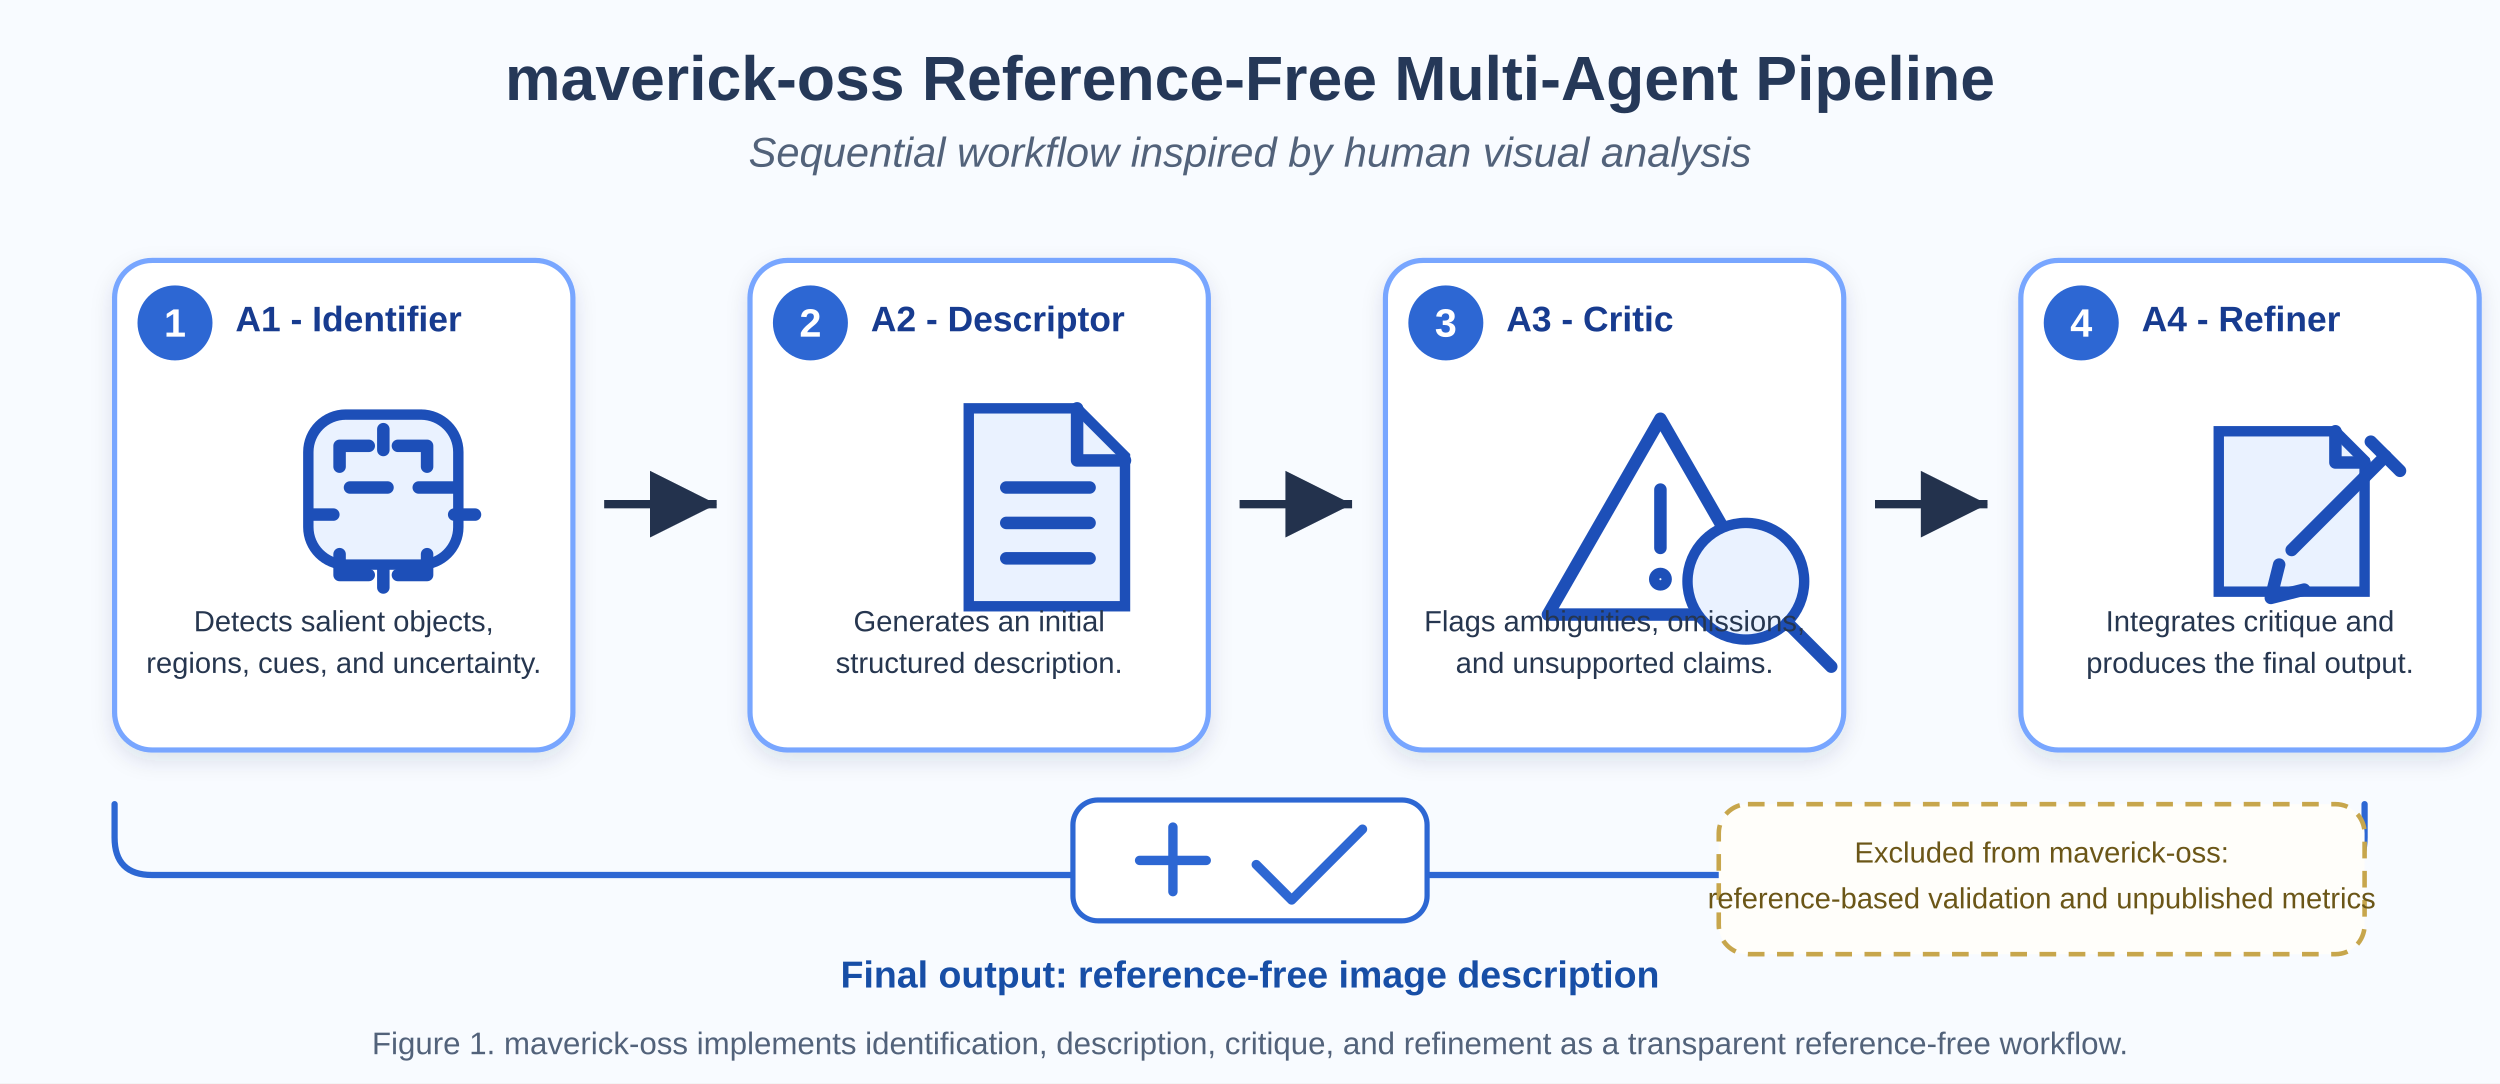
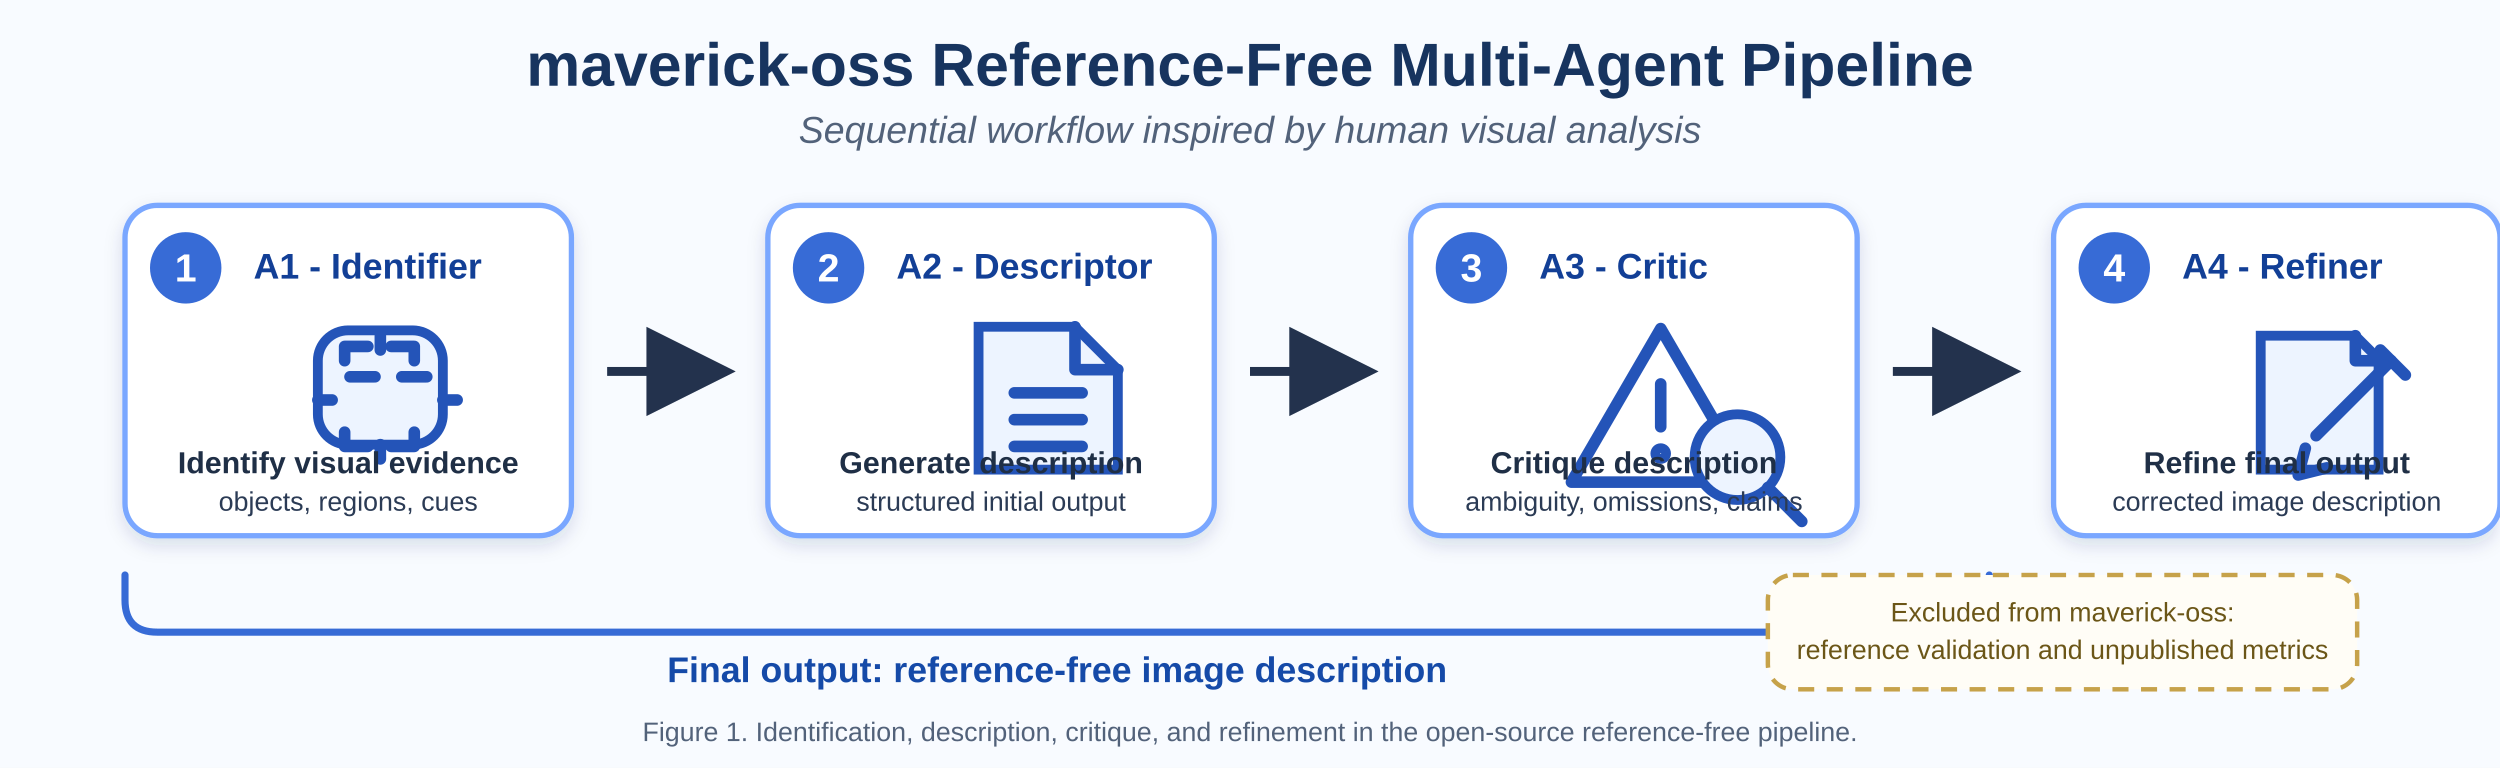
- <svg xmlns="http://www.w3.org/2000/svg" width="1200" height="520" viewBox="0 0 1200 520" role="img" aria-labelledby="title desc">
+ <svg xmlns="http://www.w3.org/2000/svg" width="1400" height="430" viewBox="0 0 1400 430" role="img" aria-labelledby="title desc">
  <defs>
-     <marker id="arrow" markerWidth="12" markerHeight="12" refX="10" refY="6" orient="auto" markerUnits="strokeWidth">
-       <path d="M2,2 L10,6 L2,10 Z" fill="#23324d" />
+     <marker id="arrow" markerWidth="14" markerHeight="14" refX="11" refY="7" orient="auto" markerUnits="strokeWidth">
+       <path d="M2,2 L12,7 L2,12 Z" fill="#23324d" />
    </marker>
-     <marker id="arrow-blue" markerWidth="12" markerHeight="12" refX="10" refY="6" orient="auto" markerUnits="strokeWidth">
-       <path d="M2,2 L10,6 L2,10 Z" fill="#2d67d3" />
-     </marker>
-     <filter id="shadow" x="-10%" y="-10%" width="120%" height="130%">
-       <feDropShadow dx="0" dy="4" stdDeviation="5" flood-color="#1d3158" flood-opacity="0.12" />
+     <filter id="shadow" x="-8%" y="-8%" width="116%" height="124%">
+       <feDropShadow dx="0" dy="4" stdDeviation="5" flood-color="#18315d" flood-opacity="0.14" />
    </filter>
    <style>
-       .background { fill: #f8fbff; }
-       .title { fill: #253858; font: 700 30px Arial, Helvetica, sans-serif; }
-       .subtitle { fill: #52627a; font: italic 20px Arial, Helvetica, sans-serif; }
-       .card { fill: #ffffff; stroke: #78a6ff; stroke-width: 2.5; filter: url(#shadow); }
-       .agent-badge { fill: #2d67d3; }
-       .badge-text { fill: #ffffff; font: 700 19px Arial, Helvetica, sans-serif; text-anchor: middle; dominant-baseline: central; }
-       .agent-title { fill: #173b8f; font: 700 17px Arial, Helvetica, sans-serif; }
-       .agent-role { fill: #24344f; font: 700 16px Arial, Helvetica, sans-serif; }
-       .agent-desc { fill: #26364f; font: 14px Arial, Helvetica, sans-serif; text-anchor: middle; }
-       .icon { fill: none; stroke: #1d4fb8; stroke-width: 6; stroke-linecap: round; stroke-linejoin: round; }
-       .icon-fill { fill: #eaf2ff; stroke: #1d4fb8; stroke-width: 5; }
-       .arrow { stroke: #23324d; stroke-width: 4; fill: none; marker-end: url(#arrow); }
-       .bracket { stroke: #2d67d3; stroke-width: 3; fill: none; stroke-linecap: round; }
-       .output-title { fill: #174ea6; font: 700 18px Arial, Helvetica, sans-serif; text-anchor: middle; }
-       .output-box { fill: #ffffff; stroke: #2d67d3; stroke-width: 2.5; }
-       .output-icon { fill: none; stroke: #2d67d3; stroke-width: 4.5; stroke-linecap: round; stroke-linejoin: round; }
-       .excluded { fill: #fffefa; stroke: #c7a64c; stroke-width: 2.2; stroke-dasharray: 8 6; }
-       .excluded-text { fill: #6b5617; font: 14px Arial, Helvetica, sans-serif; text-anchor: middle; }
+       .bg { fill: #f8fbff; }
+       .title { fill: #17345f; font: 700 34px Arial, Helvetica, sans-serif; text-anchor: middle; }
+       .subtitle { fill: #52627a; font: italic 21px Arial, Helvetica, sans-serif; text-anchor: middle; }
+       .card { fill: #ffffff; stroke: #7aa7ff; stroke-width: 3; filter: url(#shadow); }
+       .badge { fill: #376bd6; }
+       .badge-text { fill: #ffffff; font: 700 22px Arial, Helvetica, sans-serif; text-anchor: middle; dominant-baseline: central; }
+       .agent { fill: #123f96; font: 700 20px Arial, Helvetica, sans-serif; }
+       .role { fill: #1f2f46; font: 700 17px Arial, Helvetica, sans-serif; text-anchor: middle; }
+       .body { fill: #2b3b55; font: 15px Arial, Helvetica, sans-serif; text-anchor: middle; }
+       .icon { fill: none; stroke: #2454b8; stroke-width: 6.5; stroke-linecap: round; stroke-linejoin: round; }
+       .icon-fill { fill: #edf4ff; stroke: #2454b8; stroke-width: 5.5; }
+       .arrow { stroke: #23324d; stroke-width: 5; fill: none; marker-end: url(#arrow); }
+       .bracket { stroke: #376bd6; stroke-width: 4; fill: none; stroke-linecap: round; }
+       .output { fill: #154aa8; font: 700 20px Arial, Helvetica, sans-serif; text-anchor: middle; }
+       .excluded { fill: #fffdf6; stroke: #c6a24a; stroke-width: 2.5; stroke-dasharray: 9 7; }
+       .excluded-text { fill: #6b5617; font: 15px Arial, Helvetica, sans-serif; text-anchor: middle; }
      .caption { fill: #52627a; font: 15px Arial, Helvetica, sans-serif; text-anchor: middle; }
    </style>
  </defs>
-   <rect class="background" width="1200" height="520" />
-   <text class="title" x="600" y="48" text-anchor="middle">maverick-oss Reference-Free Multi-Agent Pipeline</text>
-   <text class="subtitle" x="600" y="80" text-anchor="middle">Sequential workflow inspired by human visual analysis</text>
-   <g transform="translate(55 125)">
-     <rect class="card" x="0" y="0" width="220" height="235" rx="18" />
-     <circle class="agent-badge" cx="29" cy="30" r="18" />
-     <text class="badge-text" x="29" y="30">1</text>
-     <text class="agent-title" x="58" y="34">A1 - Identifier</text>
-     <g transform="translate(73 64)">
-       <rect class="icon-fill" x="20" y="10" width="72" height="72" rx="18" />
-       <path class="icon" d="M40 45 h18 M73 45 h18 M56 27 v-10 M56 83 v10 M32 58 h-10 M90 58 h10" />
-       <path class="icon" d="M35 35 v-10 h14 M77 35 v-10 h-14 M35 77 v10 h14 M77 77 v10 h-14" />
+   <rect class="bg" width="1400" height="430" />
+   <text class="title" x="700" y="48">maverick-oss Reference-Free Multi-Agent Pipeline</text>
+   <text class="subtitle" x="700" y="80">Sequential workflow inspired by human visual analysis</text>
+   <g transform="translate(70 115)">
+     <rect class="card" x="0" y="0" width="250" height="185" rx="18" />
+     <circle class="badge" cx="34" cy="35" r="20" />
+     <text class="badge-text" x="34" y="35">1</text>
+     <text class="agent" x="72" y="41">A1 - Identifier</text>
+     <g transform="translate(92 62)">
+       <rect class="icon-fill" x="16" y="8" width="70" height="64" rx="17" />
+       <path class="icon" d="M34 34 h14 M63 34 h14 M51 19 v-8 M51 72 v8 M24 47 h-8 M86 47 h8" />
+       <path class="icon" d="M31 25 v-8 h13 M70 25 v-8 h-13 M31 65 v8 h13 M70 65 v8 h-13" />
    </g>
-     <text class="agent-desc" x="110" y="178">Detects salient objects,</text>
-     <text class="agent-desc" x="110" y="198">regions, cues, and uncertainty.</text>
+     <text class="role" x="125" y="150">Identify visual evidence</text>
+     <text class="body" x="125" y="171">objects, regions, cues</text>
  </g>
-   <path class="arrow" d="M290 242 H344" />
-   <g transform="translate(360 125)">
-     <rect class="card" x="0" y="0" width="220" height="235" rx="18" />
-     <circle class="agent-badge" cx="29" cy="30" r="18" />
-     <text class="badge-text" x="29" y="30">2</text>
-     <text class="agent-title" x="58" y="34">A2 - Descriptor</text>
-     <g transform="translate(75 66)">
-       <path class="icon-fill" d="M30 5 H82 L105 28 V100 H30 Z" />
-       <path class="icon" d="M82 5 V30 H105" />
-       <path class="icon" d="M48 43 H88 M48 60 H88 M48 77 H88" />
+   <path class="arrow" d="M340 208 H407" />
+   <g transform="translate(430 115)">
+     <rect class="card" x="0" y="0" width="250" height="185" rx="18" />
+     <circle class="badge" cx="34" cy="35" r="20" />
+     <text class="badge-text" x="34" y="35">2</text>
+     <text class="agent" x="72" y="41">A2 - Descriptor</text>
+     <g transform="translate(96 62)">
+       <path class="icon-fill" d="M22 6 H76 L100 30 V86 H22 Z" />
+       <path class="icon" d="M76 6 V30 H100" />
+       <path class="icon" d="M42 43 H80 M42 58 H80 M42 73 H80" />
    </g>
-     <text class="agent-desc" x="110" y="178">Generates an initial</text>
-     <text class="agent-desc" x="110" y="198">structured description.</text>
+     <text class="role" x="125" y="150">Generate description</text>
+     <text class="body" x="125" y="171">structured initial output</text>
  </g>
-   <path class="arrow" d="M595 242 H649" />
-   <g transform="translate(665 125)">
-     <rect class="card" x="0" y="0" width="220" height="235" rx="18" />
-     <circle class="agent-badge" cx="29" cy="30" r="18" />
-     <text class="badge-text" x="29" y="30">3</text>
-     <text class="agent-title" x="58" y="34">A3 - Critic</text>
-     <g transform="translate(70 62)">
-       <path class="icon" d="M62 14 L116 108 H8 Z" />
-       <path class="icon" d="M62 48 V76" />
-       <circle class="icon-fill" cx="62" cy="91" r="3" />
-       <circle class="icon-fill" cx="103" cy="92" r="28" />
-       <path class="icon" d="M123 112 L144 133" />
+   <path class="arrow" d="M700 208 H767" />
+   <g transform="translate(790 115)">
+     <rect class="card" x="0" y="0" width="250" height="185" rx="18" />
+     <circle class="badge" cx="34" cy="35" r="20" />
+     <text class="badge-text" x="34" y="35">3</text>
+     <text class="agent" x="72" y="41">A3 - Critic</text>
+     <g transform="translate(82 57)">
+       <path class="icon" d="M58 12 L108 98 H8 Z" />
+       <path class="icon" d="M58 43 V67" />
+       <circle class="icon-fill" cx="58" cy="82" r="3" />
+       <circle class="icon-fill" cx="101" cy="84" r="24" />
+       <path class="icon" d="M118 101 L137 120" />
    </g>
-     <text class="agent-desc" x="110" y="178">Flags ambiguities, omissions,</text>
-     <text class="agent-desc" x="110" y="198">and unsupported claims.</text>
+     <text class="role" x="125" y="150">Critique description</text>
+     <text class="body" x="125" y="171">ambiguity, omissions, claims</text>
  </g>
-   <path class="arrow" d="M900 242 H954" />
-   <g transform="translate(970 125)">
-     <rect class="card" x="0" y="0" width="220" height="235" rx="18" />
-     <circle class="agent-badge" cx="29" cy="30" r="18" />
-     <text class="badge-text" x="29" y="30">4</text>
-     <text class="agent-title" x="58" y="34">A4 - Refiner</text>
-     <g transform="translate(73 64)">
-       <path class="icon-fill" d="M22 95 H92 V32 L78 18 H22 Z" />
-       <path class="icon" d="M78 18 V33 H92" />
-       <path class="icon" d="M57 75 L102 30" />
-       <path class="icon" d="M95 23 L109 37" />
-       <path class="icon" d="M51 82 L47 98 L63 94" />
+   <path class="arrow" d="M1060 208 H1127" />
+   <g transform="translate(1150 115)">
+     <rect class="card" x="0" y="0" width="250" height="185" rx="18" />
+     <circle class="badge" cx="34" cy="35" r="20" />
+     <text class="badge-text" x="34" y="35">4</text>
+     <text class="agent" x="72" y="41">A4 - Refiner</text>
+     <g transform="translate(92 60)">
+       <path class="icon-fill" d="M24 88 H90 V26 L77 13 H24 Z" />
+       <path class="icon" d="M77 13 V27 H90" />
+       <path class="icon" d="M55 69 L97 27" />
+       <path class="icon" d="M91 21 L105 35" />
+       <path class="icon" d="M49 76 L45 91 L61 87" />
    </g>
-     <text class="agent-desc" x="110" y="178">Integrates critique and</text>
-     <text class="agent-desc" x="110" y="198">produces the final output.</text>
+     <text class="role" x="125" y="150">Refine final output</text>
+     <text class="body" x="125" y="171">corrected image description</text>
  </g>
-   <path class="bracket" d="M55 386 v16 q0 18 18 18 h1044 q18 0 18-18 v-16" />
-   <g transform="translate(515 384)">
-     <rect class="output-box" x="0" y="0" width="170" height="58" rx="12" />
-     <path class="output-icon" d="M48 13 v31 M32 29 h32" />
-     <path class="output-icon" d="M88 15 l17 17 l34 -34" transform="translate(0 16)" />
+   <path class="bracket" d="M70 322 v14 q0 18 18 18 h1008 q18 0 18-18 v-14" />
+   <text class="output" x="592" y="382">Final output: reference-free image description</text>
+   <g transform="translate(990 322)">
+     <rect class="excluded" x="0" y="0" width="330" height="64" rx="14" />
+     <text class="excluded-text" x="165" y="26">Excluded from maverick-oss:</text>
+     <text class="excluded-text" x="165" y="47">reference validation and unpublished metrics</text>
  </g>
-   <text class="output-title" x="600" y="474">Final output: reference-free image description</text>
-   <g transform="translate(825 386)">
-     <rect class="excluded" x="0" y="0" width="310" height="72" rx="14" />
-     <text class="excluded-text" x="155" y="28">Excluded from maverick-oss:</text>
-     <text class="excluded-text" x="155" y="50">reference-based validation and unpublished metrics</text>
-   </g>
-   <text class="caption" x="600" y="506">Figure 1. maverick-oss implements identification, description, critique, and refinement as a transparent reference-free workflow.</text>
+   <text class="caption" x="700" y="415">Figure 1. Identification, description, critique, and refinement in the open-source reference-free pipeline.</text>
</svg>
